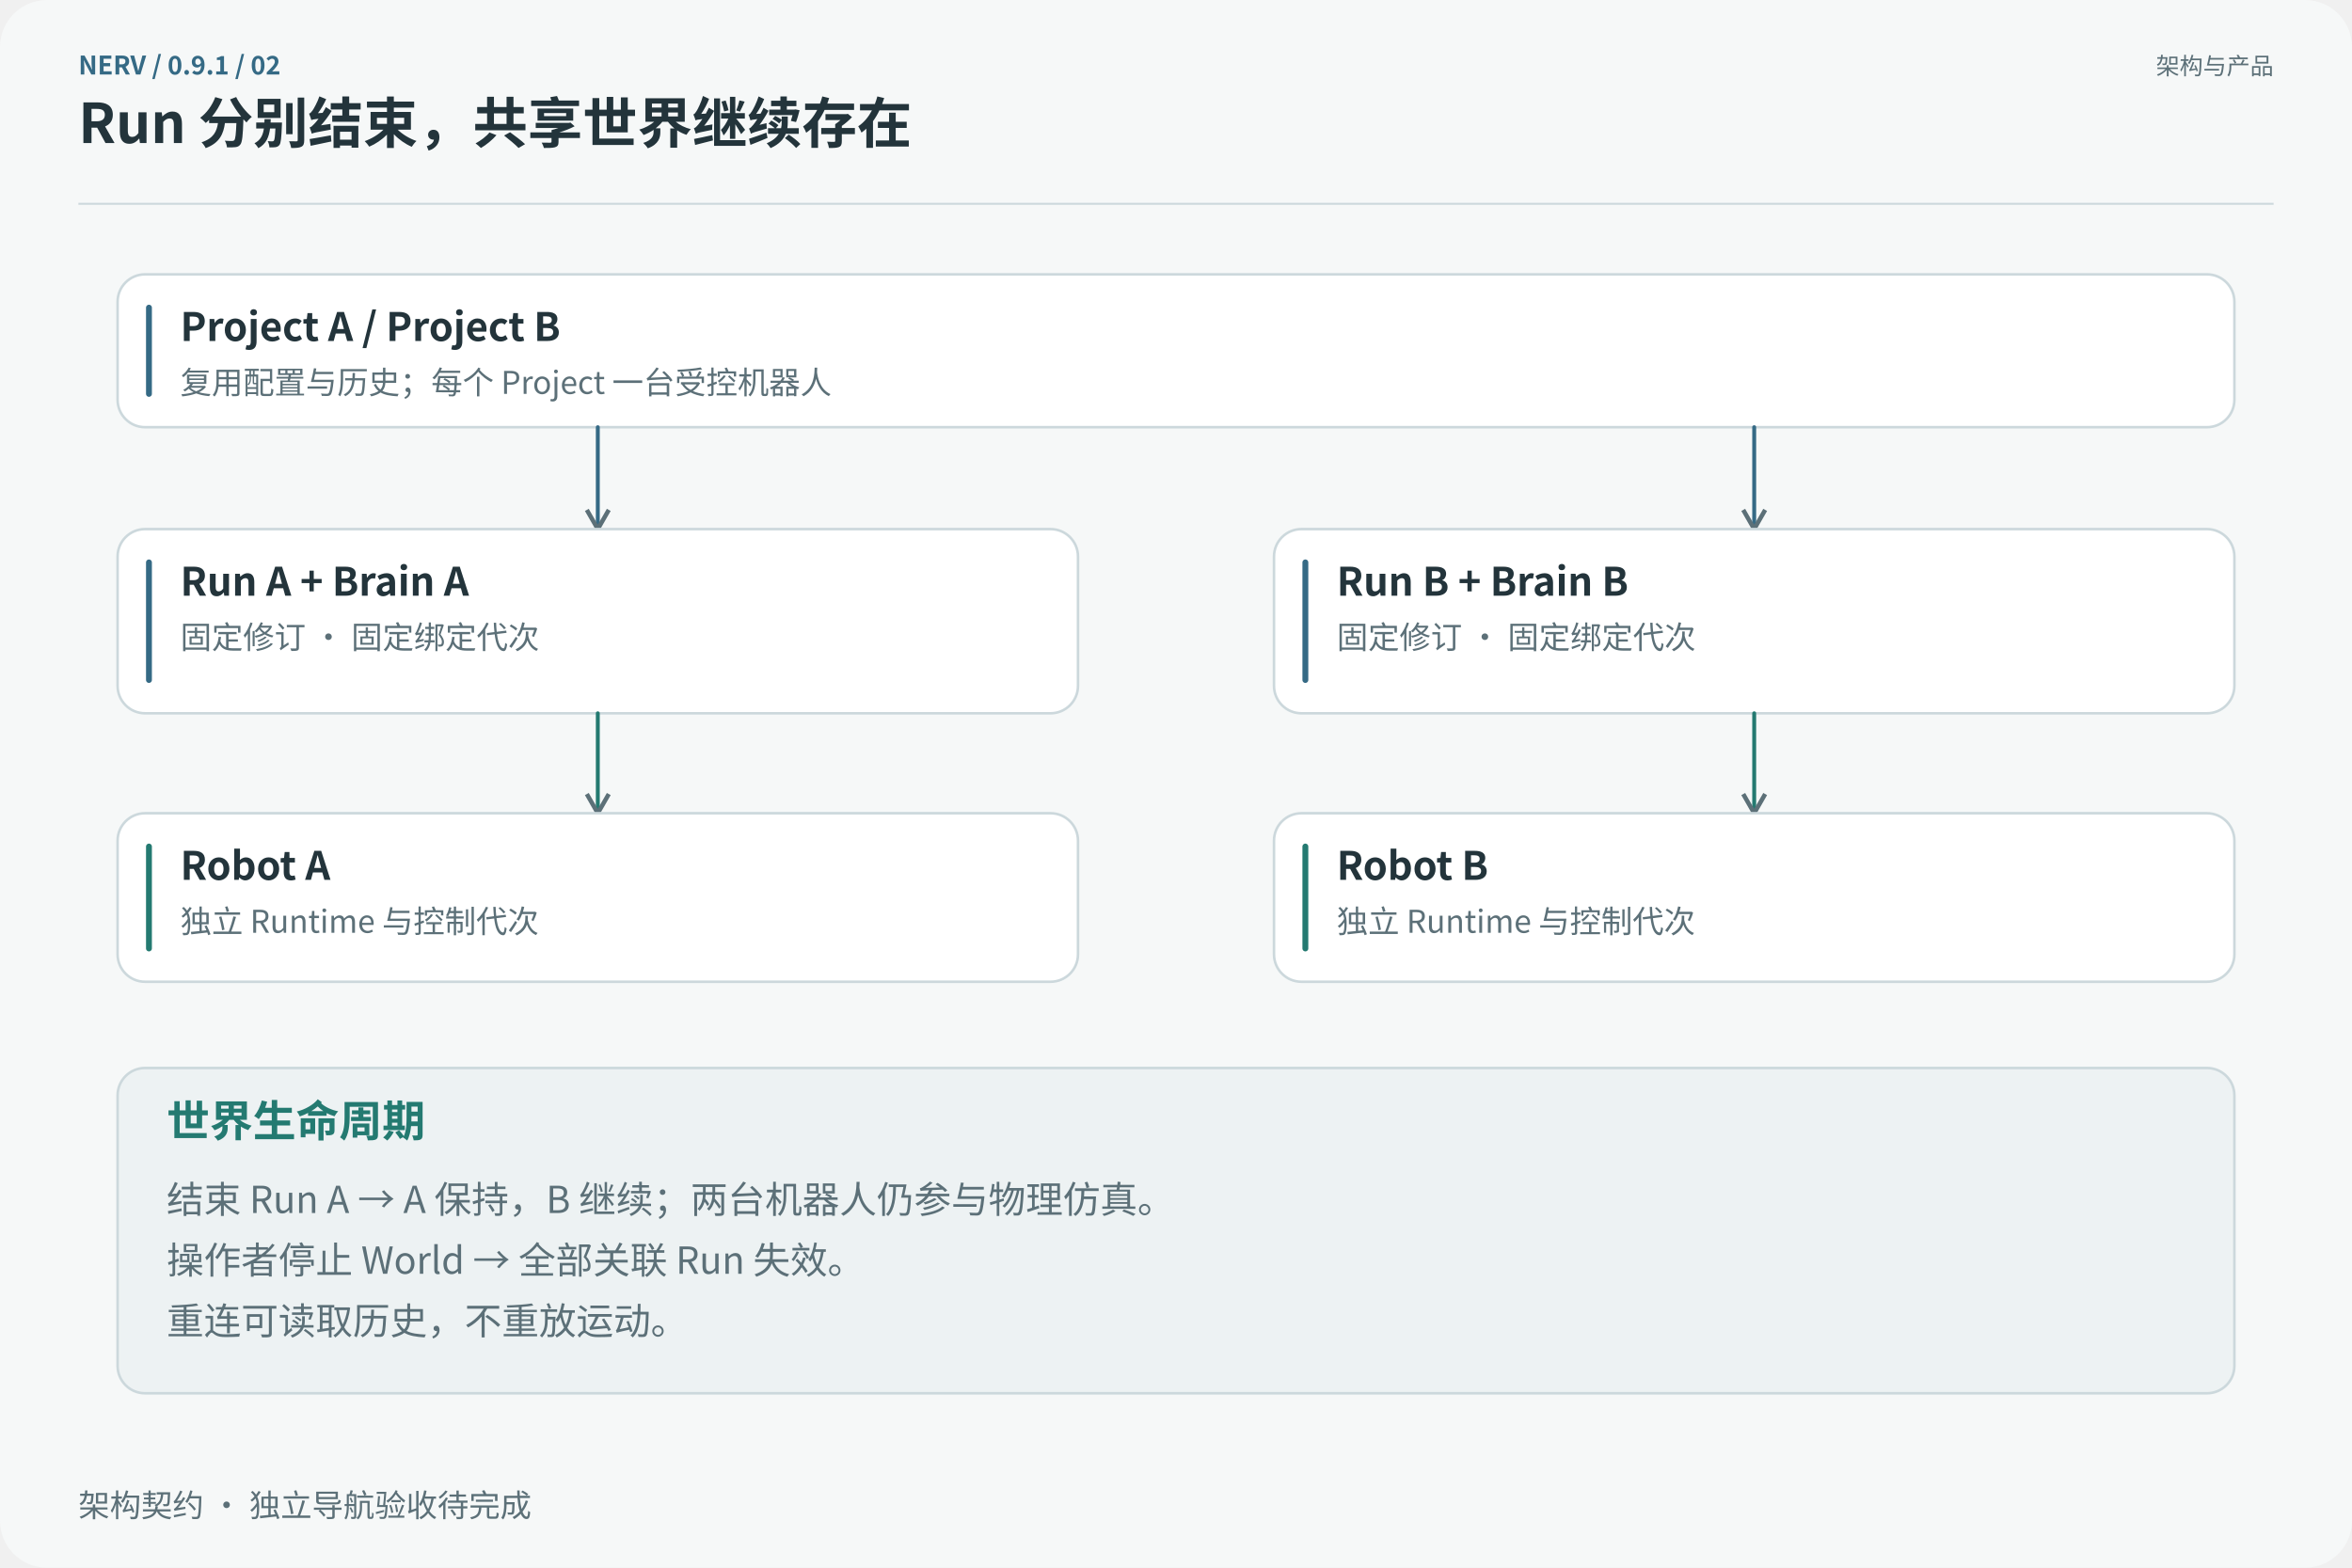
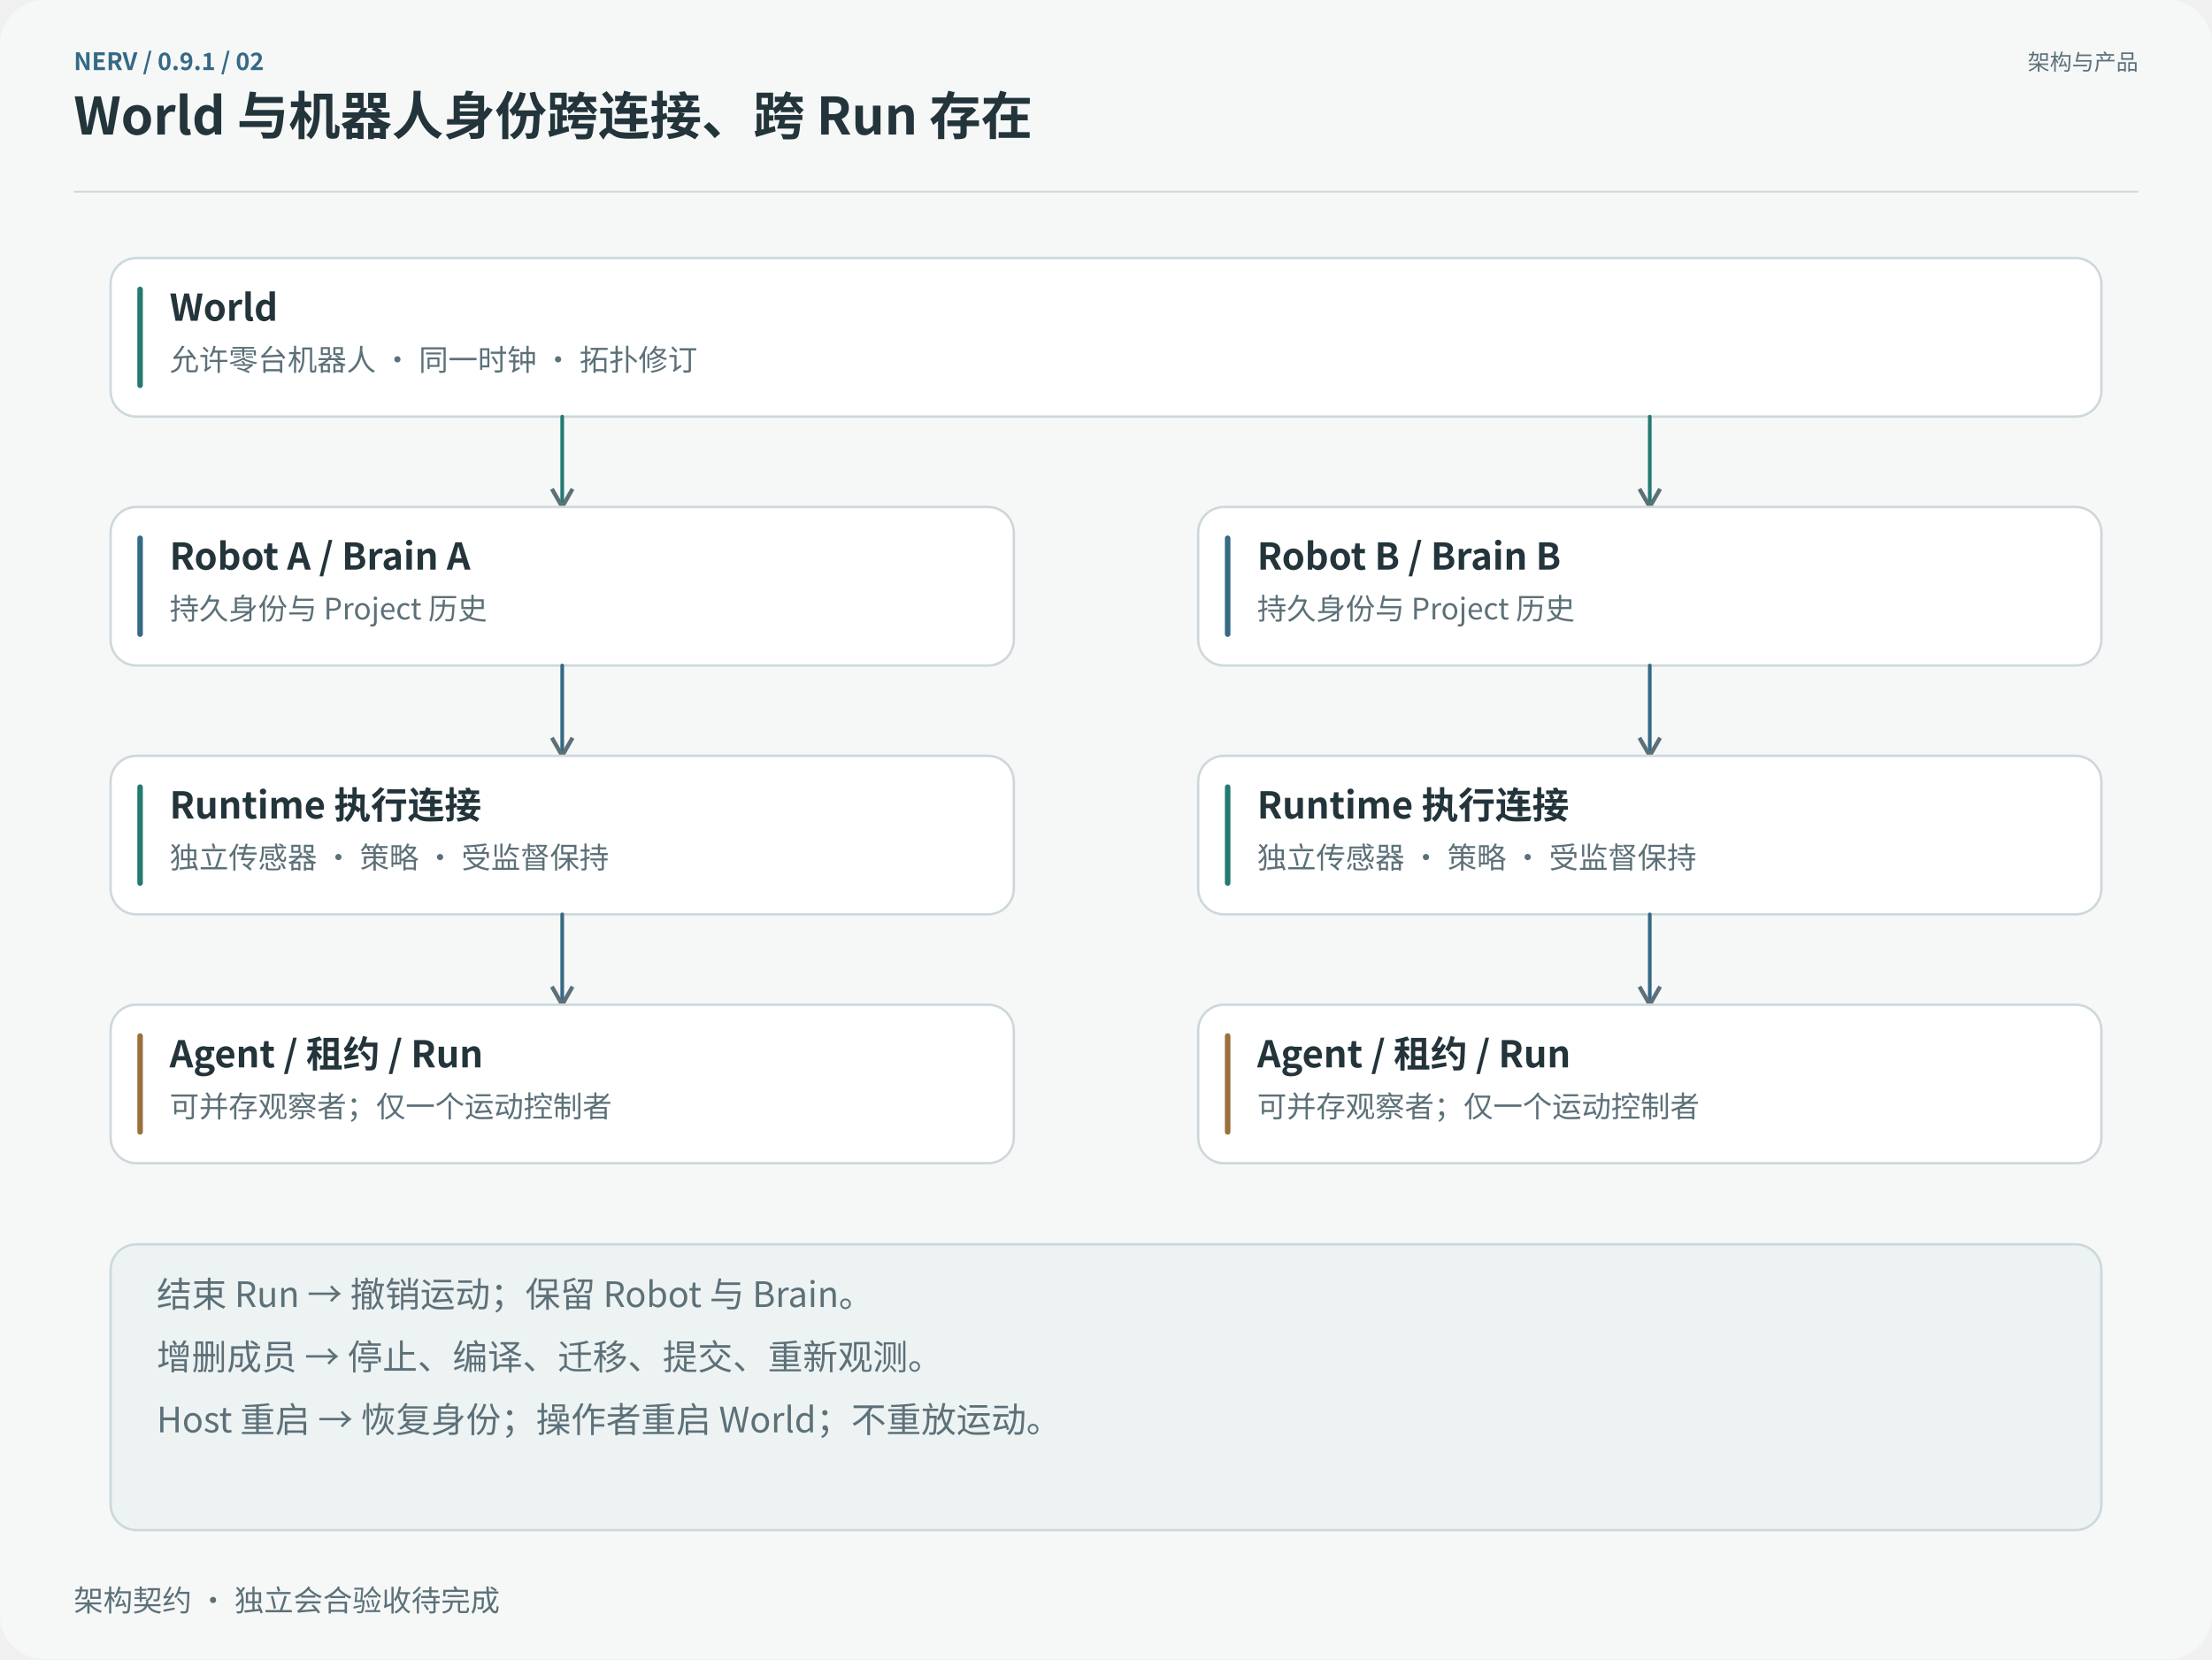
- <svg xmlns="http://www.w3.org/2000/svg" width="1200" height="800" viewBox="0 0 1200 800" role="img" aria-labelledby="title desc">
+ <svg xmlns="http://www.w3.org/2000/svg" width="1200" height="900" viewBox="0 0 1200 900" role="img" aria-labelledby="title desc">
  <defs>
    <marker id="arrow" viewBox="0 0 10 10" refX="8" refY="5" markerWidth="7" markerHeight="7" orient="auto-start-reverse">
      <path d="M1 1 L8 5 L1 9" fill="none" stroke="#5c7078" stroke-width="1.6" />
    </marker>
  </defs>
  <style>text {font-family:"Noto Sans CJK SC",Arial,sans-serif;fill:#23343b;} .muted{fill:#5c7078;} .mono{font-family:"DejaVu Sans Mono",monospace;}</style>
-   <rect width="1200" height="800" rx="24" fill="#f6f8f8" />
+   <rect width="1200" height="900" rx="24" fill="#f6f8f8" />
  <path d="M40 104H1160" stroke="#ccd8dc" />
  <text x="40" y="38" font-size="13" style="fill:#356a85" font-weight="700" text-anchor="start">NERV   /   0.9.1 / 02</text>
-   <text x="40" y="73" font-size="28" style="fill:#23343b" font-weight="700" text-anchor="start">Run 分别结束，共享世界继续存在</text>
+   <text x="40" y="73" font-size="28" style="fill:#23343b" font-weight="700" text-anchor="start">World 与机器人身份跨连接、跨 Run 存在</text>
  <text x="1160" y="38" font-size="12" style="fill:#5c7078" font-weight="400" text-anchor="end">架构与产品</text>
-   <text x="40" y="774" font-size="16" style="fill:#5c7078" font-weight="400" text-anchor="start">架构契约 · 独立导航验收待完成</text>
-   <rect x="60" y="140" width="1080" height="78" rx="14" fill="white" stroke="#ccd8dc" stroke-width="1.3" />
-   <path d="M76 157v44" stroke="#356a85" stroke-width="3" stroke-linecap="round" />
-   <text x="92" y="174" font-size="20" style="fill:#23343b" font-weight="600" text-anchor="start">Project A / Project B</text>
-   <text x="92" y="201" font-size="16" style="fill:#5c7078" font-weight="400" text-anchor="start">复用配置与历史；每个 Project 一台受控机器人</text>
-   <path d="M305,218 L305,270" fill="none" stroke="#356a85" stroke-width="2" stroke-linecap="round" stroke-linejoin="round" marker-end="url(#arrow)" />
-   <rect x="60" y="270" width="490" height="94" rx="14" fill="white" stroke="#ccd8dc" stroke-width="1.3" />
-   <path d="M76 287v60" stroke="#356a85" stroke-width="3" stroke-linecap="round" />
-   <text x="92" y="304" font-size="20" style="fill:#23343b" font-weight="600" text-anchor="start">Run A + Brain A</text>
-   <text x="92" y="331" font-size="16" style="fill:#5c7078" font-weight="400" text-anchor="start">固定修订 · 固定绑定代次</text>
-   <path d="M305,364 L305,415" fill="none" stroke="#247a71" stroke-width="2" stroke-linecap="round" stroke-linejoin="round" marker-end="url(#arrow)" />
-   <rect x="60" y="415" width="490" height="86" rx="14" fill="white" stroke="#ccd8dc" stroke-width="1.3" />
-   <path d="M76 432v52" stroke="#247a71" stroke-width="3" stroke-linecap="round" />
-   <text x="92" y="449" font-size="20" style="fill:#23343b" font-weight="600" text-anchor="start">Robot A</text>
-   <text x="92" y="476" font-size="16" style="fill:#5c7078" font-weight="400" text-anchor="start">独立 Runtime 与控制代次</text>
-   <path d="M895,218 L895,270" fill="none" stroke="#356a85" stroke-width="2" stroke-linecap="round" stroke-linejoin="round" marker-end="url(#arrow)" />
-   <rect x="650" y="270" width="490" height="94" rx="14" fill="white" stroke="#ccd8dc" stroke-width="1.3" />
-   <path d="M666 287v60" stroke="#356a85" stroke-width="3" stroke-linecap="round" />
-   <text x="682" y="304" font-size="20" style="fill:#23343b" font-weight="600" text-anchor="start">Run B + Brain B</text>
-   <text x="682" y="331" font-size="16" style="fill:#5c7078" font-weight="400" text-anchor="start">固定修订 · 固定绑定代次</text>
-   <path d="M895,364 L895,415" fill="none" stroke="#247a71" stroke-width="2" stroke-linecap="round" stroke-linejoin="round" marker-end="url(#arrow)" />
-   <rect x="650" y="415" width="490" height="86" rx="14" fill="white" stroke="#ccd8dc" stroke-width="1.3" />
-   <path d="M666 432v52" stroke="#247a71" stroke-width="3" stroke-linecap="round" />
-   <text x="682" y="449" font-size="20" style="fill:#23343b" font-weight="600" text-anchor="start">Robot B</text>
-   <text x="682" y="476" font-size="16" style="fill:#5c7078" font-weight="400" text-anchor="start">独立 Runtime 与控制代次</text>
-   <rect x="60" y="545" width="1080" height="166" rx="14" fill="#edf2f3" stroke="#ccd8dc" stroke-width="1.3" />
-   <text x="85" y="580" font-size="22" style="fill:#247a71" font-weight="700" text-anchor="start">世界生命周期</text>
-   <text x="85" y="619" font-size="19" style="fill:#5c7078" font-weight="400" text-anchor="start">结束 Run A → A 保持，B 继续；两台机器人仍参与物理仿真。</text>
-   <text x="85" y="650" font-size="19" style="fill:#5c7078" font-weight="400" text-anchor="start">操作者停止 World → 全部关联 Run 失效。</text>
-   <text x="85" y="681" font-size="19" style="fill:#5c7078" font-weight="400" text-anchor="start">重连可读取历史，不重放运动。</text>
+   <text x="40" y="874" font-size="16" style="fill:#5c7078" font-weight="400" text-anchor="start">架构契约 · 独立会合验收待完成</text>
+   <rect x="60" y="140" width="1080" height="86" rx="14" fill="white" stroke="#ccd8dc" stroke-width="1.3" />
+   <path d="M76 157v52" stroke="#247a71" stroke-width="3" stroke-linecap="round" />
+   <text x="92" y="174" font-size="20" style="fill:#23343b" font-weight="600" text-anchor="start">World</text>
+   <text x="92" y="201" font-size="16" style="fill:#5c7078" font-weight="400" text-anchor="start">允许零台机器人 · 同一时钟 · 拓扑修订</text>
+   <path d="M305,226 L305,275" fill="none" stroke="#247a71" stroke-width="2" stroke-linecap="round" stroke-linejoin="round" marker-end="url(#arrow)" />
+   <rect x="60" y="275" width="490" height="86" rx="14" fill="white" stroke="#ccd8dc" stroke-width="1.3" />
+   <path d="M76 292v52" stroke="#356a85" stroke-width="3" stroke-linecap="round" />
+   <text x="92" y="309" font-size="20" style="fill:#23343b" font-weight="600" text-anchor="start">Robot A / Brain A</text>
+   <text x="92" y="336" font-size="16" style="fill:#5c7078" font-weight="400" text-anchor="start">持久身份与 Project 历史</text>
+   <path d="M305,361 L305,410" fill="none" stroke="#356a85" stroke-width="2" stroke-linecap="round" stroke-linejoin="round" marker-end="url(#arrow)" />
+   <rect x="60" y="410" width="490" height="86" rx="14" fill="white" stroke="#ccd8dc" stroke-width="1.3" />
+   <path d="M76 427v52" stroke="#247a71" stroke-width="3" stroke-linecap="round" />
+   <text x="92" y="444" font-size="20" style="fill:#23343b" font-weight="600" text-anchor="start">Runtime 执行连接</text>
+   <text x="92" y="471" font-size="16" style="fill:#5c7078" font-weight="400" text-anchor="start">独立传感器 · 策略 · 受监督保持</text>
+   <path d="M305,496 L305,545" fill="none" stroke="#356a85" stroke-width="2" stroke-linecap="round" stroke-linejoin="round" marker-end="url(#arrow)" />
+   <rect x="60" y="545" width="490" height="86" rx="14" fill="white" stroke="#ccd8dc" stroke-width="1.3" />
+   <path d="M76 562v52" stroke="#9a703c" stroke-width="3" stroke-linecap="round" />
+   <text x="92" y="579" font-size="20" style="fill:#23343b" font-weight="600" text-anchor="start">Agent / 租约 / Run</text>
+   <text x="92" y="606" font-size="16" style="fill:#5c7078" font-weight="400" text-anchor="start">可并存观察者；仅一个运动控制者</text>
+   <path d="M895,226 L895,275" fill="none" stroke="#247a71" stroke-width="2" stroke-linecap="round" stroke-linejoin="round" marker-end="url(#arrow)" />
+   <rect x="650" y="275" width="490" height="86" rx="14" fill="white" stroke="#ccd8dc" stroke-width="1.3" />
+   <path d="M666 292v52" stroke="#356a85" stroke-width="3" stroke-linecap="round" />
+   <text x="682" y="309" font-size="20" style="fill:#23343b" font-weight="600" text-anchor="start">Robot B / Brain B</text>
+   <text x="682" y="336" font-size="16" style="fill:#5c7078" font-weight="400" text-anchor="start">持久身份与 Project 历史</text>
+   <path d="M895,361 L895,410" fill="none" stroke="#356a85" stroke-width="2" stroke-linecap="round" stroke-linejoin="round" marker-end="url(#arrow)" />
+   <rect x="650" y="410" width="490" height="86" rx="14" fill="white" stroke="#ccd8dc" stroke-width="1.3" />
+   <path d="M666 427v52" stroke="#247a71" stroke-width="3" stroke-linecap="round" />
+   <text x="682" y="444" font-size="20" style="fill:#23343b" font-weight="600" text-anchor="start">Runtime 执行连接</text>
+   <text x="682" y="471" font-size="16" style="fill:#5c7078" font-weight="400" text-anchor="start">独立传感器 · 策略 · 受监督保持</text>
+   <path d="M895,496 L895,545" fill="none" stroke="#356a85" stroke-width="2" stroke-linecap="round" stroke-linejoin="round" marker-end="url(#arrow)" />
+   <rect x="650" y="545" width="490" height="86" rx="14" fill="white" stroke="#ccd8dc" stroke-width="1.3" />
+   <path d="M666 562v52" stroke="#9a703c" stroke-width="3" stroke-linecap="round" />
+   <text x="682" y="579" font-size="20" style="fill:#23343b" font-weight="600" text-anchor="start">Agent / 租约 / Run</text>
+   <text x="682" y="606" font-size="16" style="fill:#5c7078" font-weight="400" text-anchor="start">可并存观察者；仅一个运动控制者</text>
+   <rect x="60" y="675" width="1080" height="155" rx="14" fill="#edf2f3" stroke="#ccd8dc" stroke-width="1.3" />
+   <text x="85" y="709" font-size="19" style="fill:#5c7078" font-weight="400" text-anchor="start">结束 Run → 撤销运动；保留 Robot 与 Brain。</text>
+   <text x="85" y="743" font-size="19" style="fill:#5c7078" font-weight="400" text-anchor="start">增删成员 → 停止、编译、迁移、提交、重新观测。</text>
+   <text x="85" y="777" font-size="19" style="fill:#5c7078" font-weight="400" text-anchor="start">Host 重启 → 恢复身份；操作者重启 World；不重放运动。</text>
</svg>
